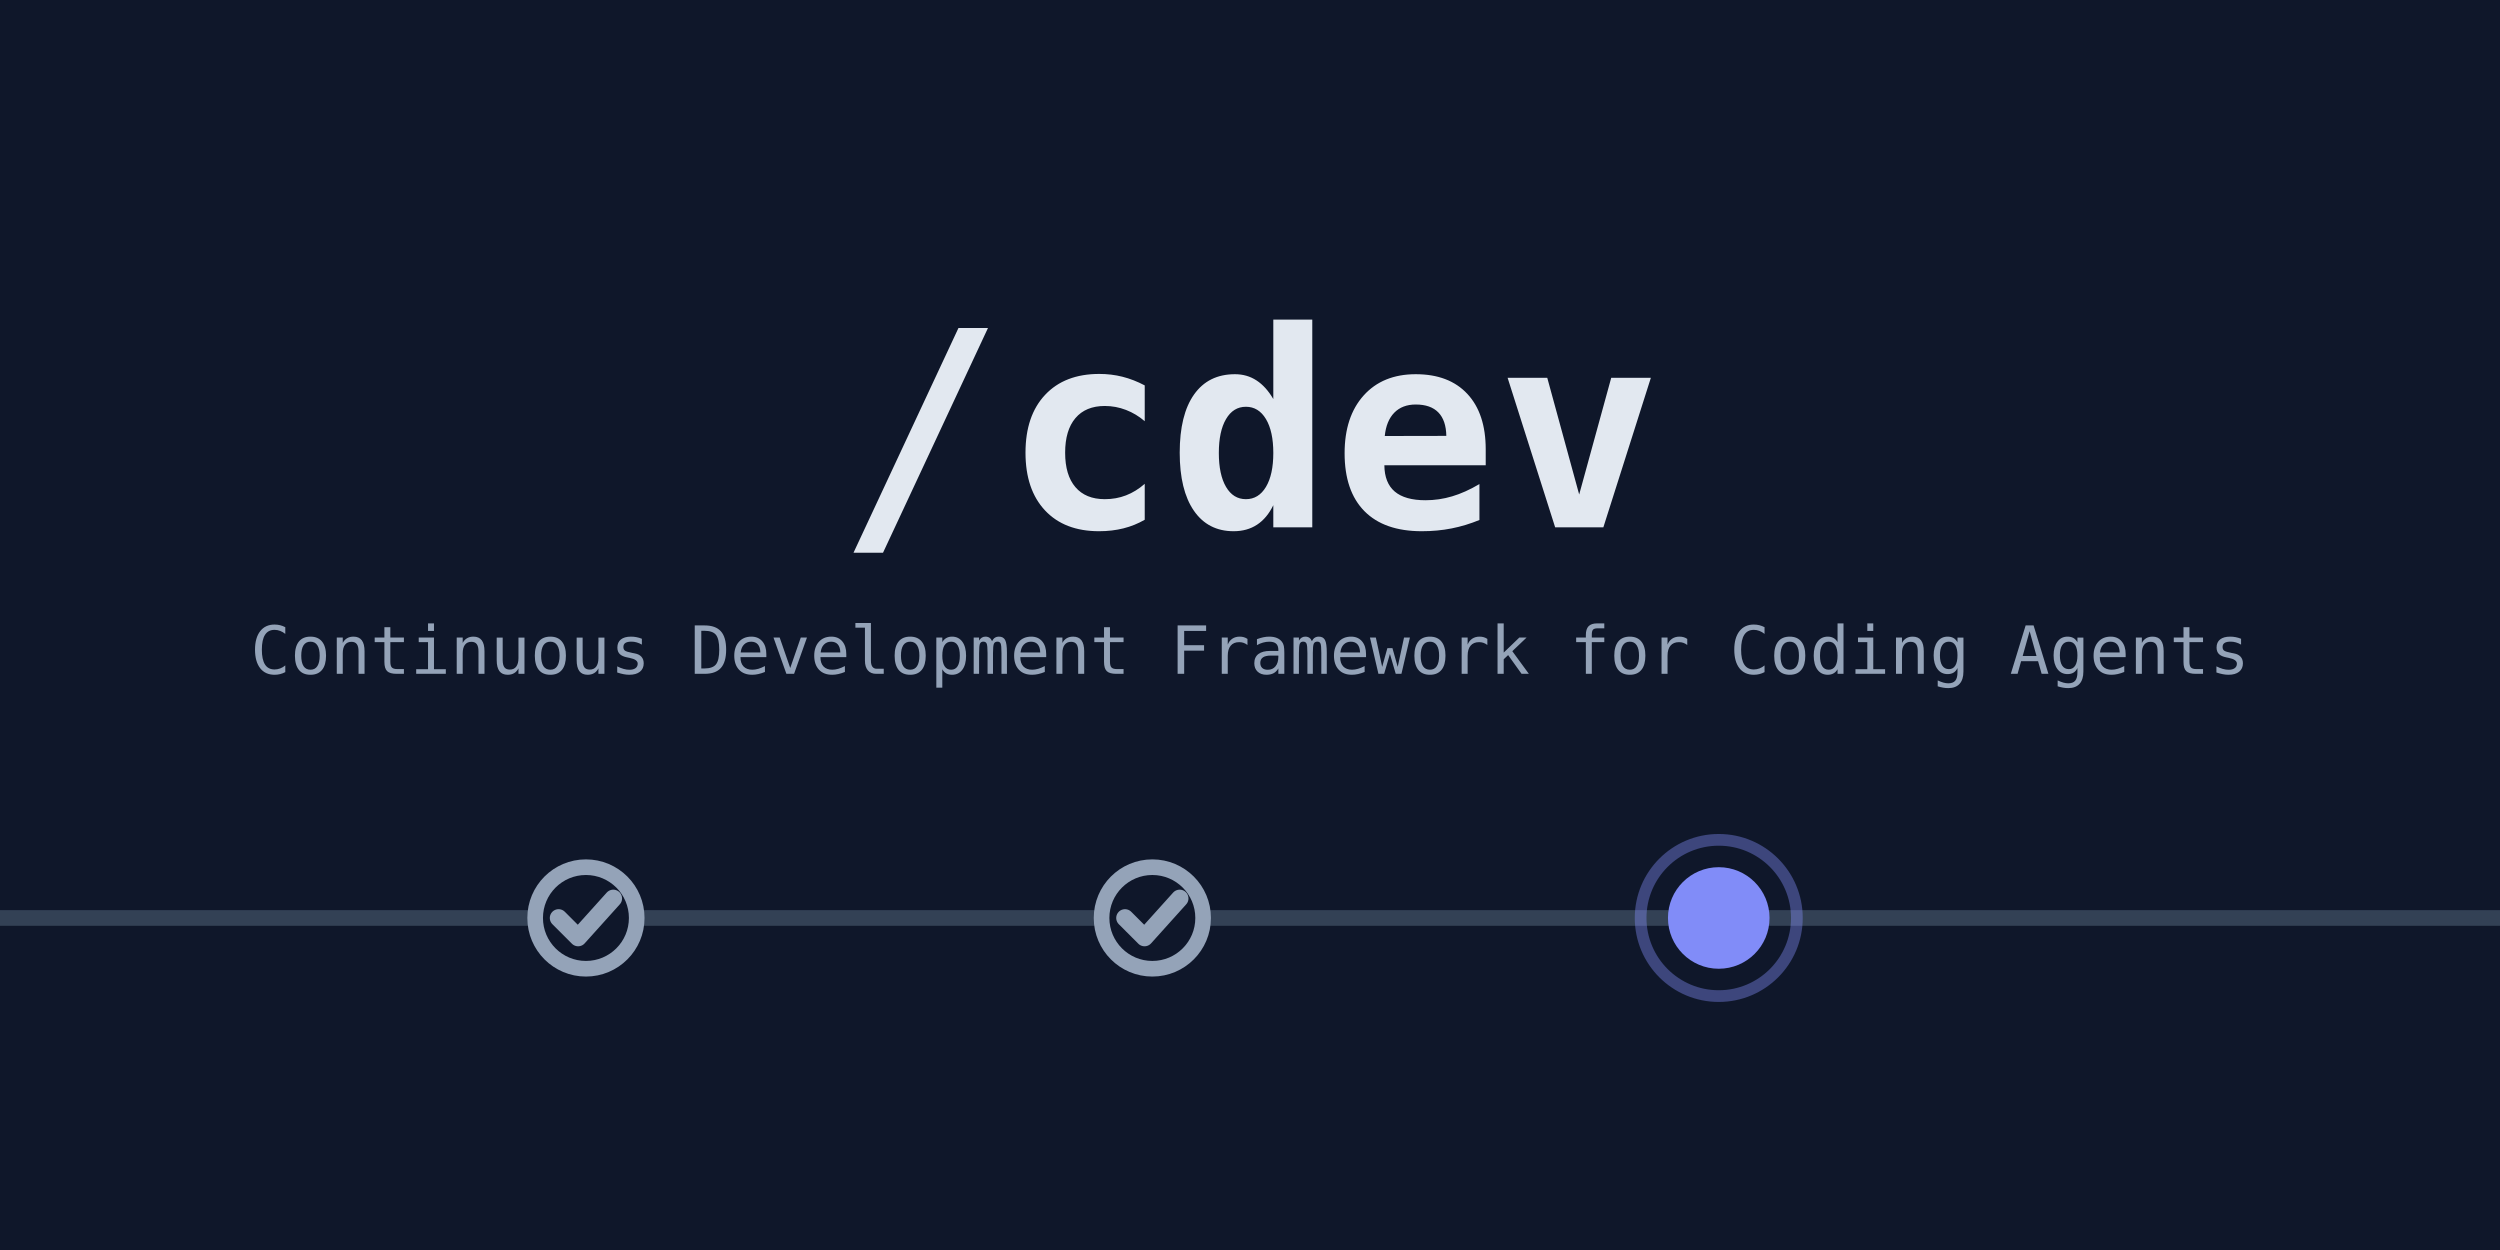
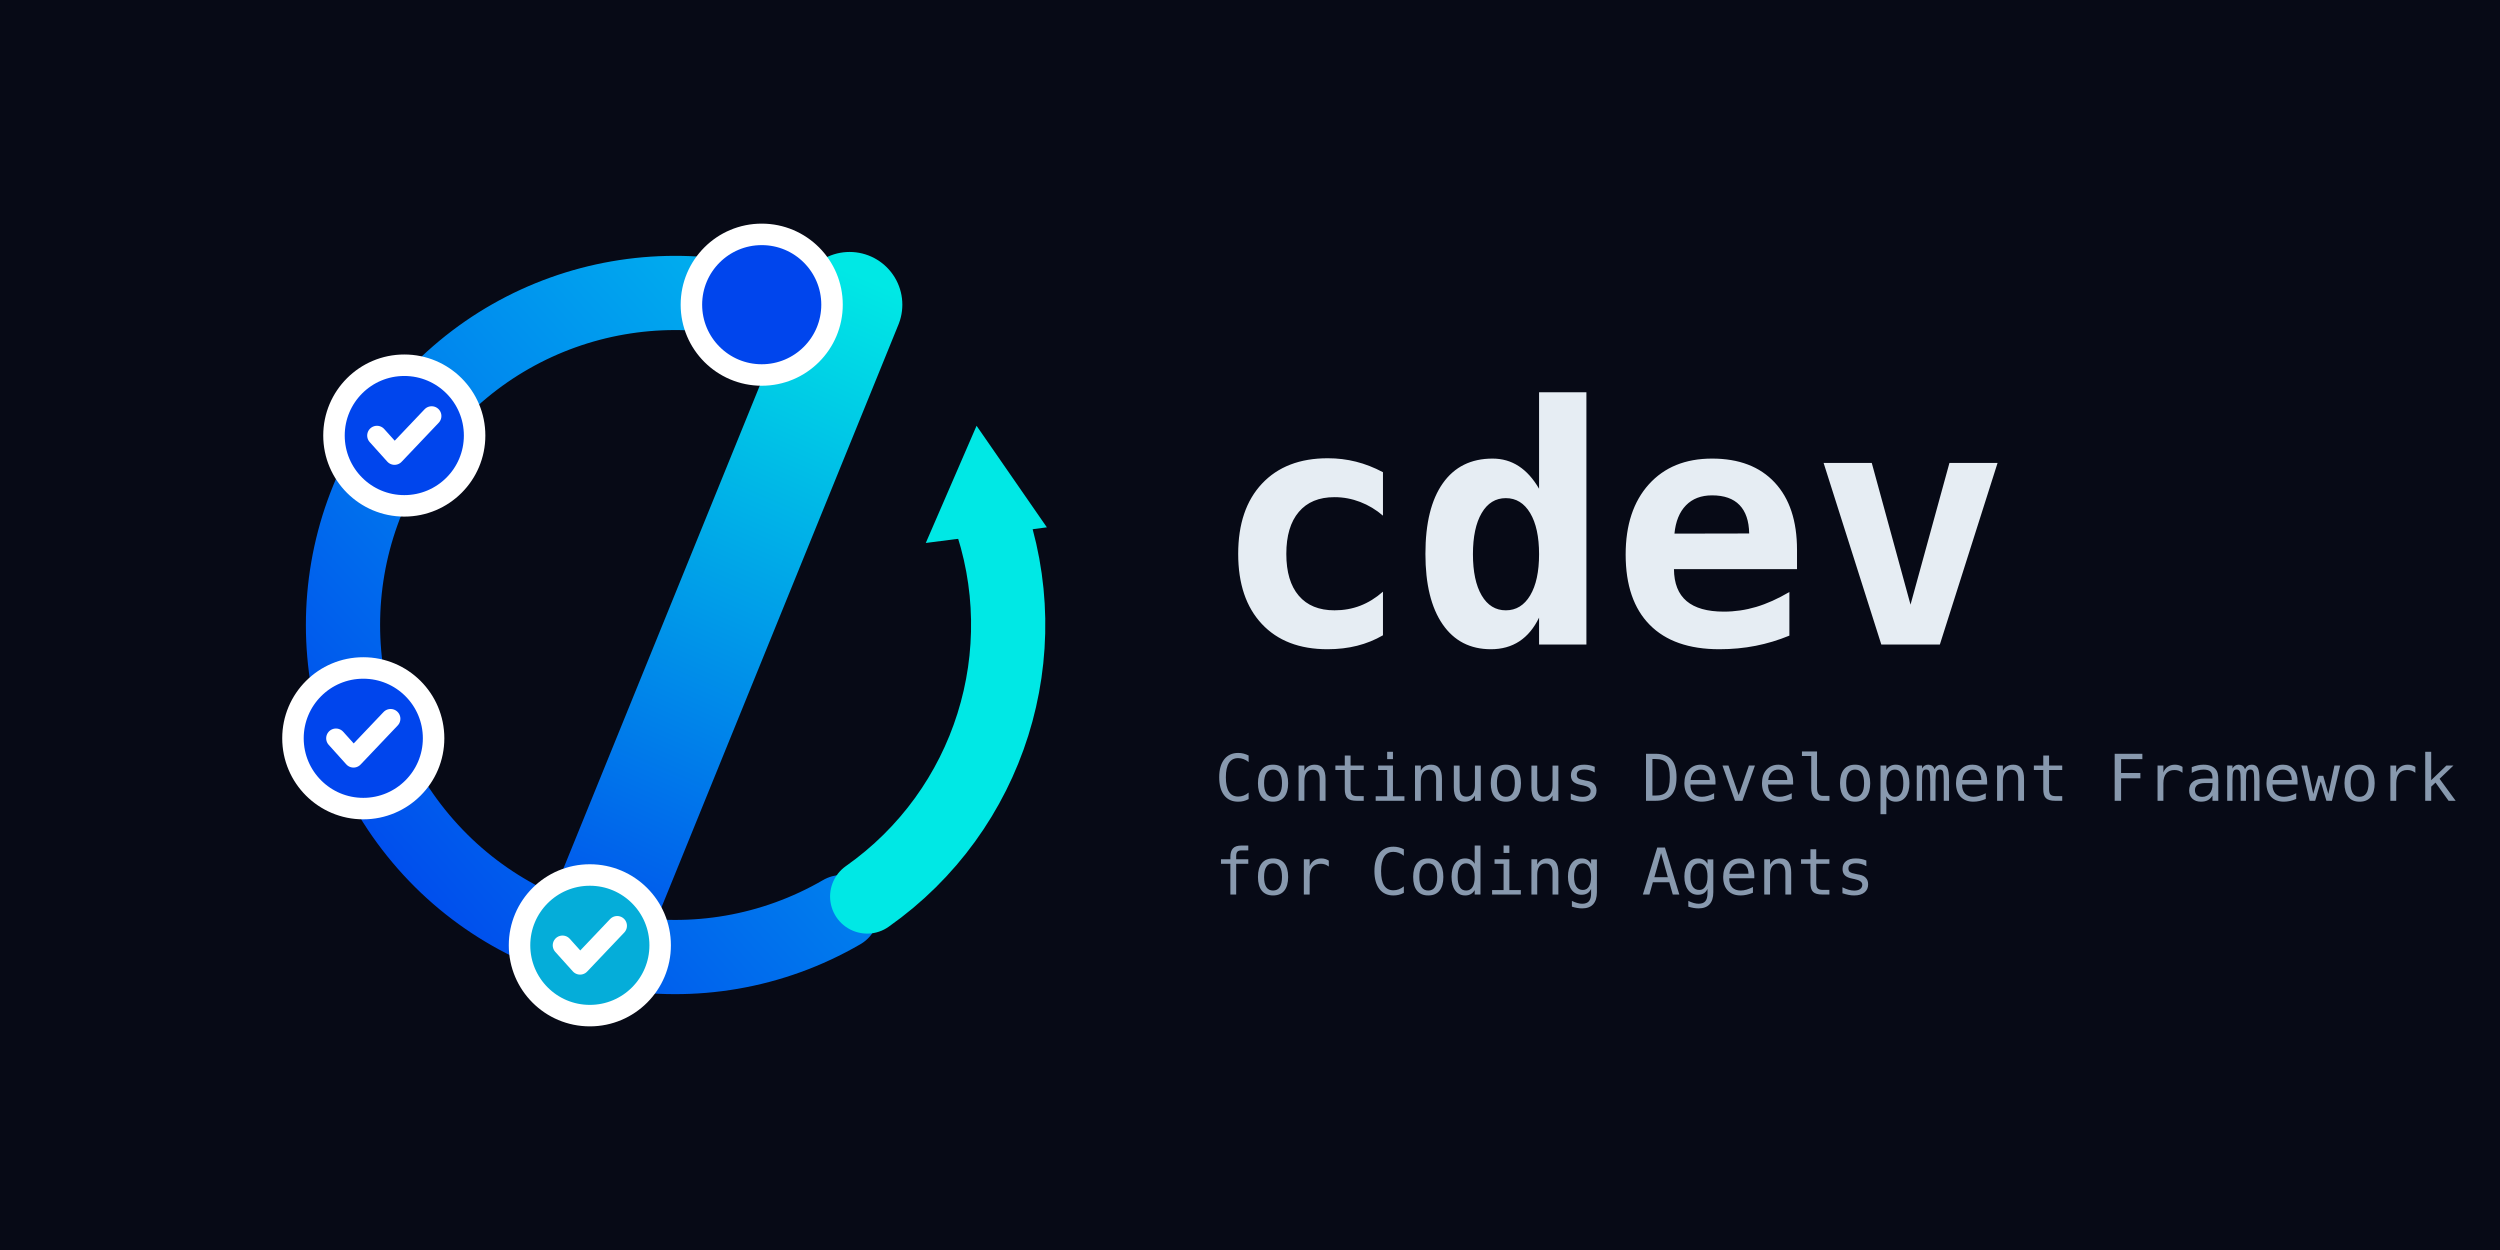
<svg xmlns="http://www.w3.org/2000/svg" viewBox="0 0 1280 640" role="img" aria-label="CDev — Continuous Development Framework for Coding Agents">
-   <rect width="1280" height="640" fill="#0f172a" />
-   <path d="M -20 470 H 300 C 380 470 400 470 480 470 H 700 C 800 470 830 470 930 470 H 1300" fill="none" stroke="#334155" stroke-width="8" stroke-linecap="round" />
-   <g stroke="#94a3b8" stroke-width="8" fill="#0f172a">
-     <circle cx="300" cy="470" r="26" />
-     <circle cx="590" cy="470" r="26" />
+   <defs>
+     <linearGradient id="ring" gradientUnits="userSpaceOnUse" x1="86" y1="400" x2="420" y2="100">
+       <stop offset="0" stop-color="#0045ED" />
+       <stop offset="1" stop-color="#00C8EE" />
+     </linearGradient>
+     <linearGradient id="slash" gradientUnits="userSpaceOnUse" x1="196" y1="442" x2="352" y2="78">
+       <stop offset="0" stop-color="#0045ED" />
+       <stop offset="1" stop-color="#00E8E5" />
+     </linearGradient>
+   </defs>
+   <rect width="1280" height="640" fill="#070A16" />
+   <g transform="translate(90,64)">
+     <path d="M 341 109 A 170 170 0 1 0 341 403" fill="none" stroke="url(#ring)" stroke-width="38" stroke-linecap="round" />
+     <path d="M 354 395 A 170 170 0 0 0 416 198" fill="none" stroke="#00E8E5" stroke-width="38" stroke-linecap="round" />
+     <path d="M 384 214 L 446 206 L 410 154 Z" fill="#00E8E5" />
+     <path d="M 345 92 L 210 424" stroke="url(#slash)" stroke-width="54" stroke-linecap="round" fill="none" />
+     <g stroke="#FFFFFF" stroke-width="11">
+       <circle cx="117" cy="159" r="36" fill="#0045ED" />
+       <circle cx="96" cy="314" r="36" fill="#0045ED" />
+       <circle cx="212" cy="420" r="36" fill="#05ADD9" />
+     </g>
+     <g stroke="#FFFFFF" stroke-width="10" fill="none" stroke-linecap="round" stroke-linejoin="round">
+       <path d="M 103 159 l 9 10 l 19 -20" />
+       <path d="M 82  314 l 9 10 l 19 -20" />
+       <path d="M 198 420 l 9 10 l 19 -20" />
+     </g>
+     <circle cx="300" cy="92" r="36" fill="#0045ED" stroke="#FFFFFF" stroke-width="11" />
  </g>
-   <g stroke="#94a3b8" stroke-width="9" fill="none" stroke-linecap="round" stroke-linejoin="round">
-     <path d="M 286 470 l 10 10 l 18 -20" />
-     <path d="M 576 470 l 10 10 l 18 -20" />
-   </g>
-   <circle cx="880" cy="470" r="26" fill="#818cf8" />
-   <circle cx="880" cy="470" r="40" fill="none" stroke="#818cf8" stroke-width="6" opacity="0.4" />
-   <text x="640" y="270" text-anchor="middle" font-family="ui-monospace, 'Cascadia Code', 'JetBrains Mono', Consolas, monospace" font-size="140" font-weight="700" fill="#e2e8f0">/cdev</text>
-   <text x="640" y="345" text-anchor="middle" font-family="ui-monospace, 'Cascadia Code', 'JetBrains Mono', Consolas, monospace" font-size="34" fill="#94a3b8">Continuous Development Framework for Coding Agents</text>
+   <text x="620" y="330" font-family="ui-monospace, 'Cascadia Code', 'JetBrains Mono', Consolas, monospace" font-size="170" font-weight="700" fill="#E6EDF3">cdev</text>
+   <text x="622" y="410" font-family="ui-monospace, 'Cascadia Code', 'JetBrains Mono', Consolas, monospace" font-size="33" fill="#8899AE">Continuous Development Framework</text>
+   <text x="622" y="458" font-family="ui-monospace, 'Cascadia Code', 'JetBrains Mono', Consolas, monospace" font-size="33" fill="#8899AE">for Coding Agents</text>
</svg>
